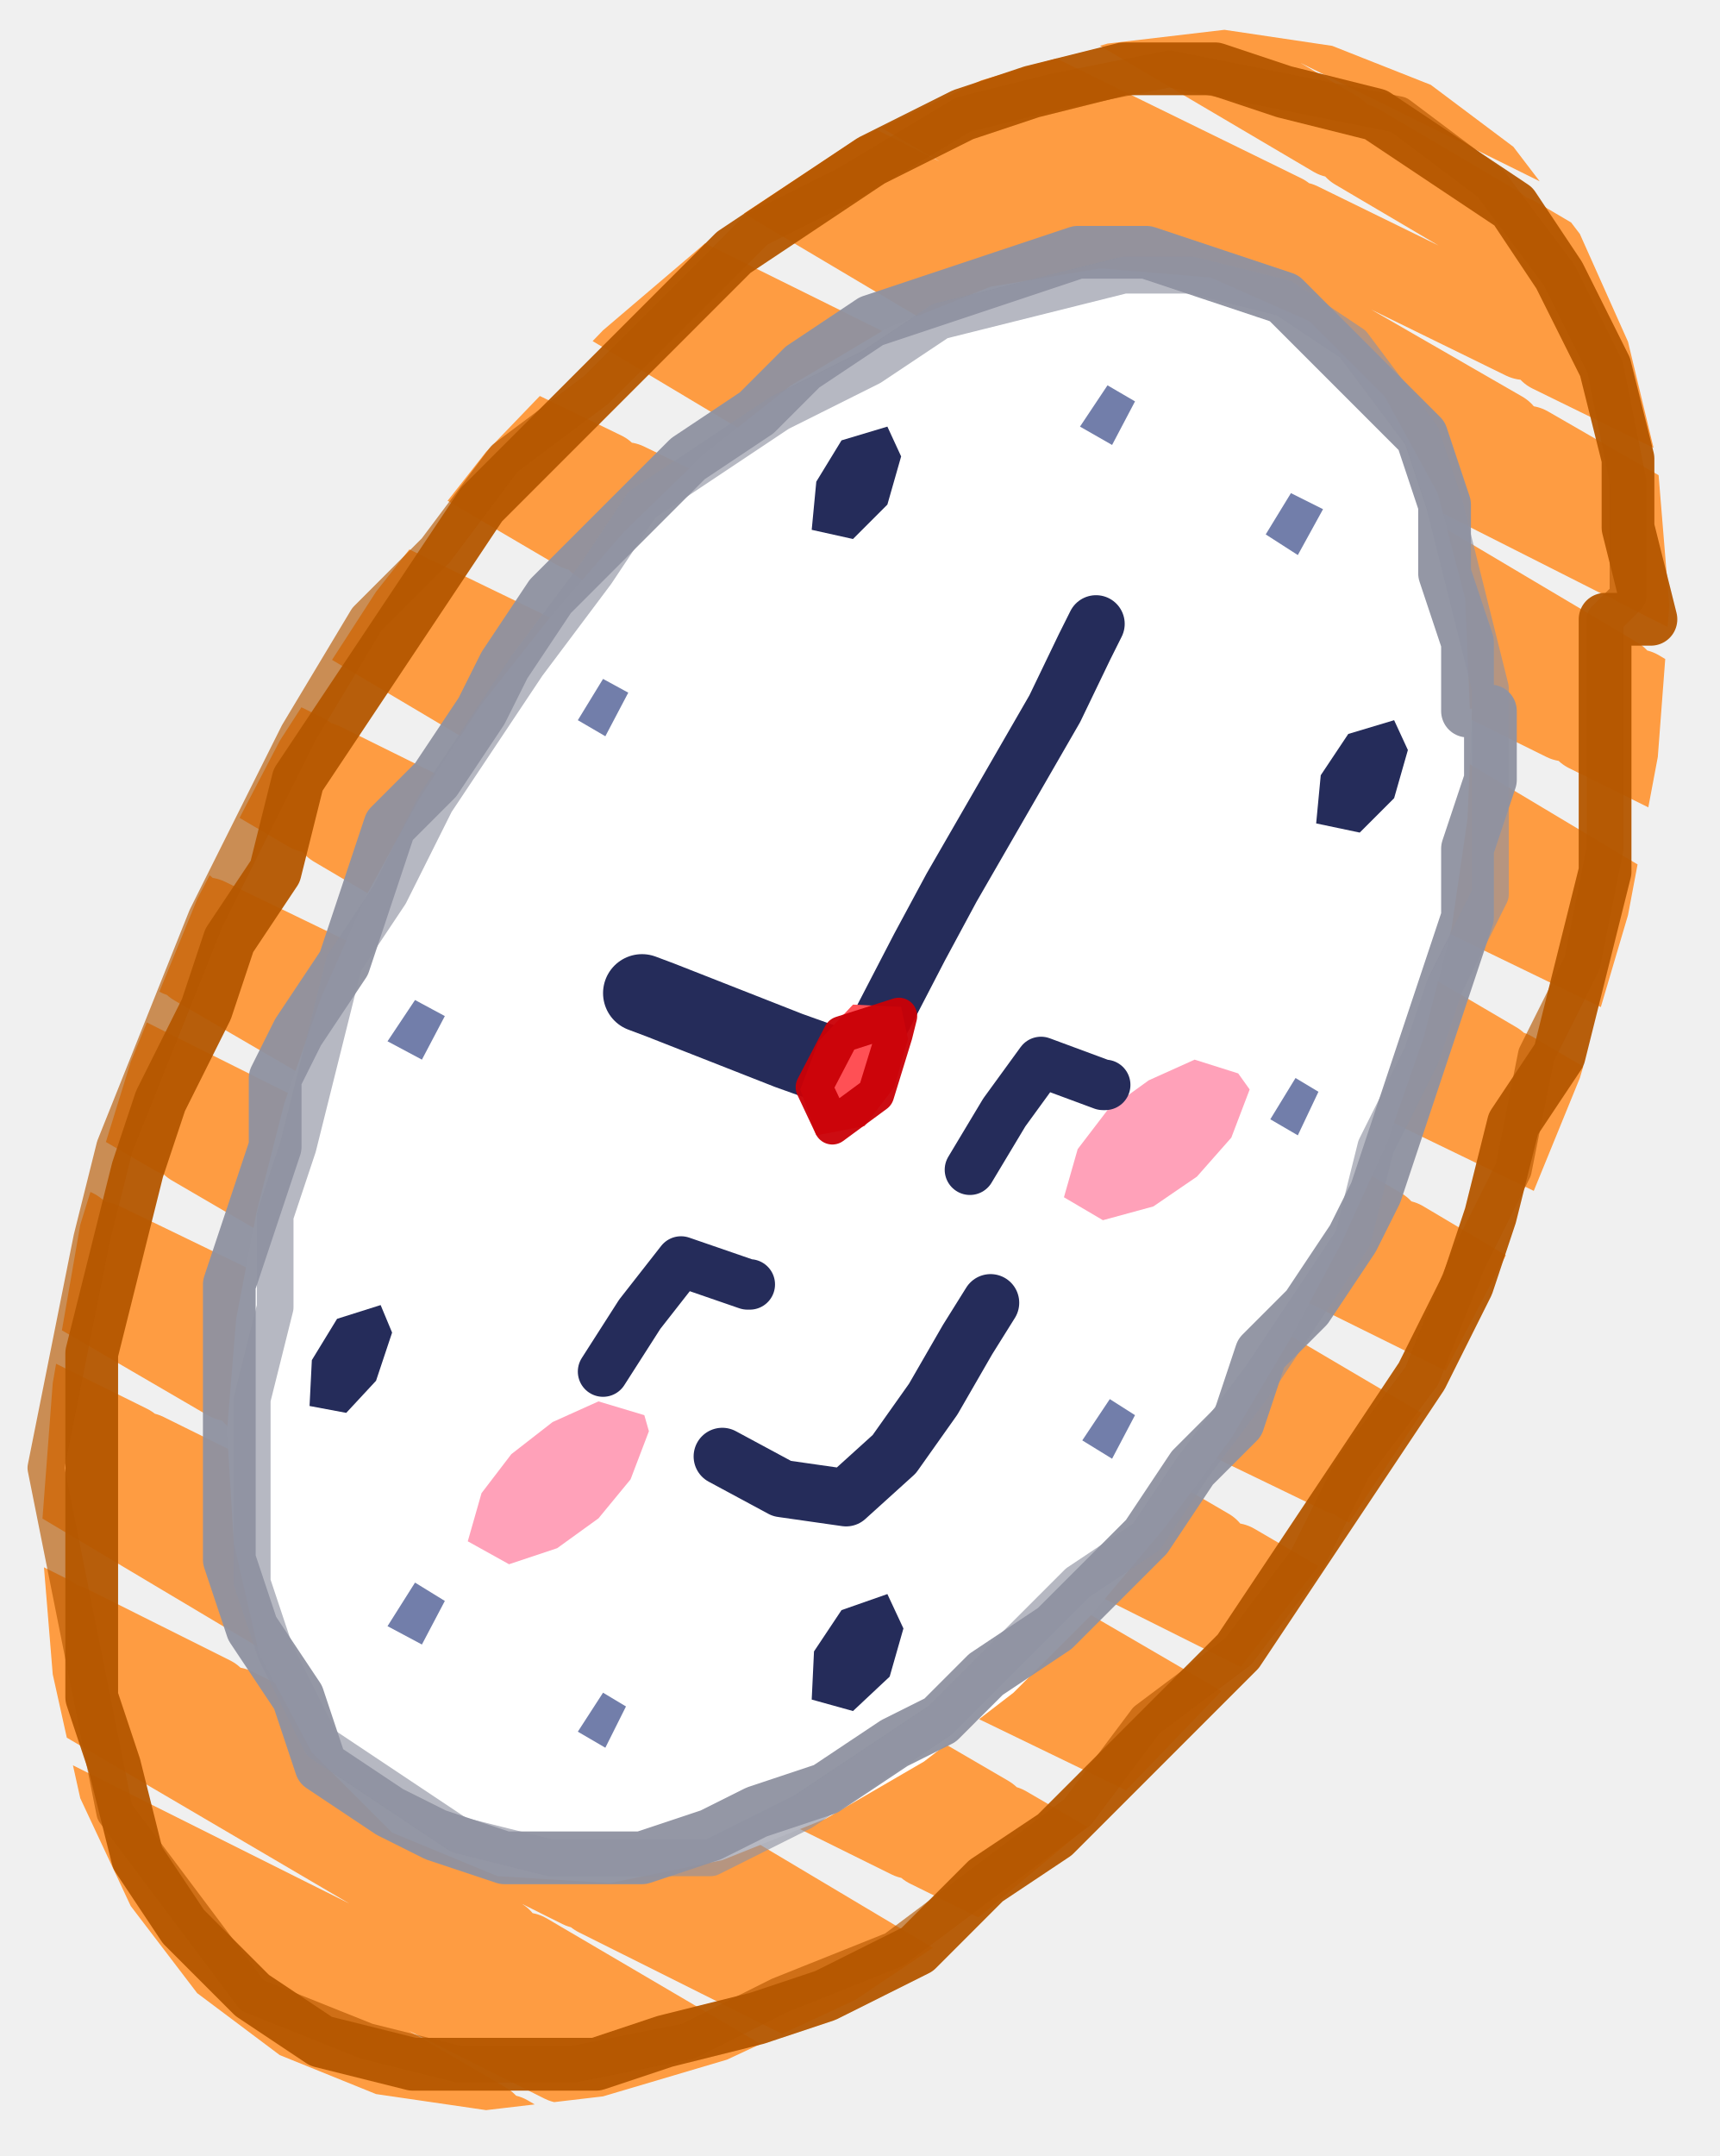
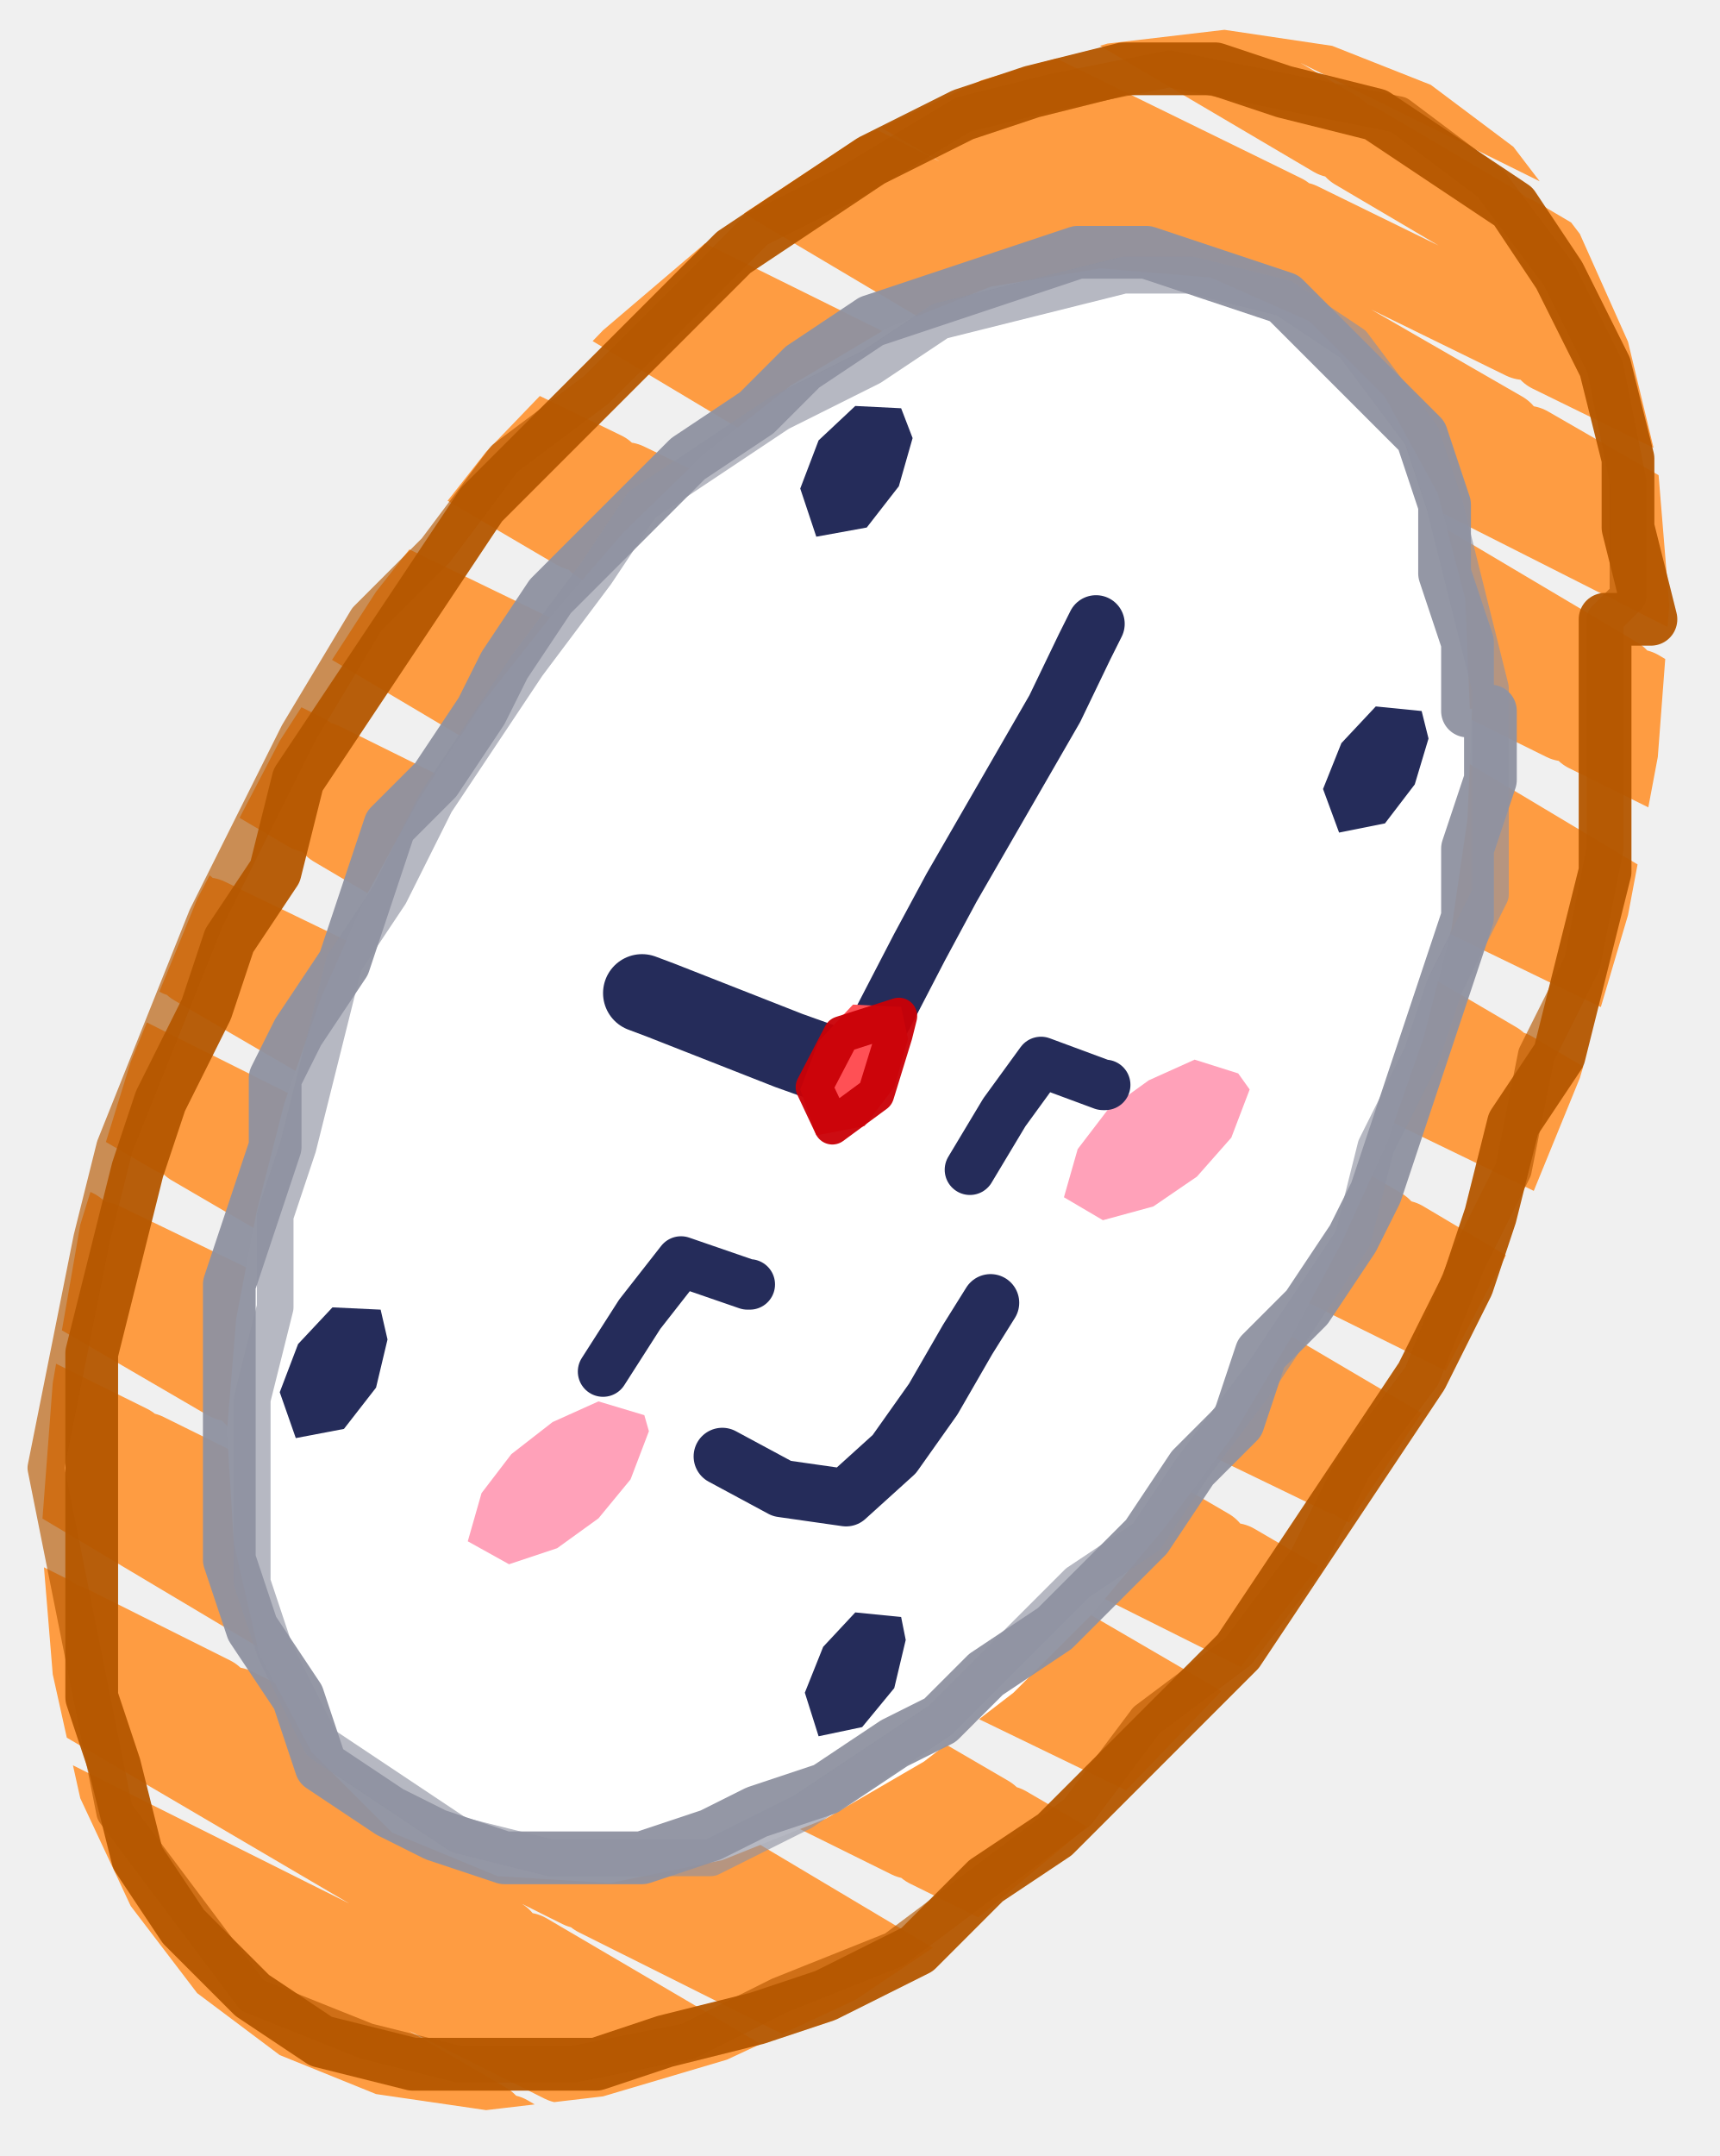
<svg xmlns="http://www.w3.org/2000/svg" viewBox="0 0 75 94" width="75" height="94">
  <defs>
    <clipPath id="k1">
      <path d="M72.8,26.4L72.3,33 71,39.9 68.9,47 66,54.1 62.4,61 58.1,67.5 53.4,73.6 48.3,78.9 42.8,83.5 37.3,87.2 31.7,89.8 26.3,91.4 21.2,92 16.4,91.3 12.2,89.6 8.6,86.9 5.7,83.1 3.5,78.4 2.3,73 1.8,66.9 2.3,60.3 3.5,53.4 5.7,46.3 8.6,39.2 12.2,32.3 16.4,25.8 21.2,19.7 26.3,14.4 31.7,9.8 37.3,6.1 42.8,3.5 48.3,1.9 53.4,1.3 58.1,2 62.4,3.7 66,6.4 68.9,10.2 71,14.9 72.3,20.3Z" />
    </clipPath>
  </defs>
  <g clip-path="url(#k1)">
    <path d="M17,-29L108,26 11,-22 106,34 10,-13 102,40 7,-8 98,46 3,-1 95,54 -2,7 90,61 -5,15 86,69 -9,22 81,75 -12,30 79,83 -17,35 74,88 -21,42 70,95 -25,48 69,104 -27,56 65,110 -33,61 61,116 -35,69 55,122" fill="none" stroke="#FF932F" stroke-width="3.8" stroke-linecap="round" stroke-linejoin="round" stroke-opacity=".90" stroke-dasharray="17 1.1 7 .9 25 1.3 11 .8" stroke-dashoffset="4" />
  </g>
  <path d="M70,27L70,31 70,35 70,38 69,42 68,46 66,49 65,53 64,56 62,60 60,63 58,66 56,69 54,72 51,75 48,78 46,80 43,82 40,85 36,87 33,88 29,89 26,90 22,90 18,90 14,89 11,87 8,84 6,81 5,77 4,74 4,70 4,66 4,62 4,59 5,55 6,51 7,48 9,44 10,41 12,38 13,34 15,31 17,28 19,25 21,22 24,19 27,16 29,14 32,11 35,9 38,7 42,5 45,4 49,3 53,3 56,4 60,5 63,7 66,9 68,12 70,16 71,20 71,23 72,27Z" fill="none" stroke="#B55700" stroke-width="2.3" stroke-linecap="round" stroke-linejoin="round" opacity=".95" />
  <path d="M70,27L70,32 70,37 69,42 67,46 66,51 64,55 62,60 59,64 57,68 54,72 50,75 47,79 43,82 39,85 34,87 30,89 25,90 20,90 16,89 11,87 8,83 5,79 4,74 3,69 2,64 3,59 4,54 5,50 7,45 9,40 11,36 13,32 16,27 19,24 22,20 26,17 30,13 33,10 37,8 42,5 46,4 51,3 56,4 61,5 65,8 68,12 70,16 71,21 71,26Z" fill="none" stroke="#B55700" stroke-width="1.6" stroke-linecap="round" stroke-linejoin="round" opacity=".65" />
  <path d="M64.2,30.9L64,35.7 63.3,40.5 62.1,45.2 60.5,49.8 58.5,54.2 56.2,58.5 53.7,62.7 50.8,66.6 47.6,70.4 44.2,73.8 40.3,76.8 36,79.3 31.5,81.1 26.6,82.1 21.7,81.8 17.1,79.9 13.6,76.4 11.3,72.1 10.2,67.3 9.9,62.4 10.3,57.5 11.2,52.8 12.4,48.1 14,43.5 16,39 18.3,34.8 21,30.7 24,26.9 27.2,23.2 30.7,19.8 34.5,16.8 38.7,14.3 43.2,12.5 48,11.7 52.8,12.1 57.1,14 60.4,17.3 62.7,21.5 63.9,26.1 64.1,30.9Z" fill="#FFFFFF" />
  <path d="M65,31L65,34 64,37 64,40 63,43 62,46 61,49 60,52 59,54 57,57 55,59 54,62 52,64 50,67 48,69 46,71 43,73 41,75 39,76 36,78 33,79 31,80 28,81 25,81 22,81 19,80 17,79 14,77 13,74 11,71 10,68 10,65 10,62 10,59 10,56 11,53 12,50 12,47 13,45 15,42 16,39 17,36 19,34 21,31 22,29 24,26 26,24 28,22 30,20 33,18 35,16 38,14 41,13 44,12 47,11 50,11 53,12 56,13 58,15 60,17 62,19 63,22 63,25 64,28 64,31Z" fill="none" stroke="#8F92A1" stroke-width="2.3" stroke-linecap="round" stroke-linejoin="round" opacity=".95" />
  <path d="M65,31L65,35 65,39 63,43 62,46 60,50 59,54 57,57 55,60 52,64 50,67 47,69 44,72 41,75 38,77 35,79 31,81 27,81 24,81 20,80 17,78 14,76 12,72 11,69 11,65 11,61 12,57 12,53 13,50 14,46 15,42 17,39 19,35 21,32 23,29 26,25 28,22 31,20 34,18 38,16 41,14 45,13 49,12 52,12 56,13 59,15 62,19 63,22 64,26 65,30Z" fill="none" stroke="#8F92A1" stroke-width="1.6" stroke-linecap="round" stroke-linejoin="round" opacity=".65" />
-   <path d="M61.4,32.7L60.8,34.8 59.3,36.3 57.4,35.9 57.6,33.8 58.8,32 60.8,31.4Z" fill="#252C5A" />
-   <path d="M57.5,47.6L56.6,49.5 55.4,48.8 56.5,47Z" fill="#727EAA" />
-   <path d="M49.5,61.7L48.5,63.6 47.2,62.8 48.4,61Z" fill="#727EAA" />
-   <path d="M39.4,71L38.8,73.1 37.2,74.6 35.4,74.1 35.5,72 36.7,70.2 38.7,69.5Z" fill="#252C5A" />
-   <path d="M27.3,74.4L26.4,76.2 25.2,75.5 26.3,73.8Z" fill="#727EAA" />
-   <path d="M19.4,69.8L18.4,71.7 16.9,70.9 18.1,69Z" fill="#727EAA" />
-   <path d="M17.1,58.1L16.4,60.2 15.1,61.6 13.5,61.3 13.6,59.3 14.7,57.5 16.6,56.9Z" fill="#252C5A" />
-   <path d="M19.4,44.3L18.4,46.2 16.9,45.4 18.1,43.6Z" fill="#727EAA" />
-   <path d="M27.4,30.2L26.4,32.1 25.2,31.4 26.3,29.6Z" fill="#727EAA" />
-   <path d="M39.3,19.9L38.7,22 37.2,23.5 35.4,23.1 35.6,21 36.7,19.2 38.7,18.6Z" fill="#252C5A" />
-   <path d="M49.5,17.5L48.5,19.4 47.1,18.6 48.3,16.8Z" fill="#727EAA" />
-   <path d="M57.7,22.2L56.6,24.2 55.2,23.3 56.3,21.5Z" fill="#727EAA" />
+   <path d="M62.3,32.2L61.7,34.2 60.4,35.9 58.4,36.3 57.7,34.4 58.5,32.4 60,30.8 62,31Z" fill="#252C5A" />
+   <path d="M39.5,71.5L39,73.6 37.6,75.3 35.7,75.7 35.1,73.8 35.9,71.8 37.3,70.3 39.3,70.5Z" fill="#252C5A" />
+   <path d="M16.9,58.4L16.4,60.5 15,62.3 12.9,62.7 12.2,60.7 13,58.6 14.5,57 16.6,57.1Z" fill="#252C5A" />
+   <path d="M39.8,19.1L39.2,21.2 37.8,23 35.6,23.4 34.9,21.3 35.7,19.2 37.3,17.7 39.3,17.8Z" fill="#252C5A" />
  <path d="M37.2,46.8L34.4,45.8 31.6,44.7 28.8,43.6 28,43.3" fill="none" stroke="#252C5A" stroke-width="3.4" stroke-linecap="round" stroke-linejoin="round" />
  <path d="M37.3,46.7L38.7,44 40.1,41.3 41.5,38.7 43,36.1 44.5,33.5 46,30.9 47.3,28.2 47.8,27.2" fill="none" stroke="#252C5A" stroke-width="2.5" stroke-linecap="round" stroke-linejoin="round" />
  <path d="M39.6,45.3L39,47.4 37.7,49.1 35.6,49.5 34.9,47.5 35.7,45.4 37.2,43.8 39.3,43.9Z" fill="#FF5055" />
  <path d="M39,45.1L38.2,47.7 36.3,49.1 35.5,47.4 36.7,45.1 39.2,44.3Z" fill="none" stroke="#C90006" stroke-width="1.6" stroke-linecap="round" stroke-linejoin="round" opacity=".95" />
  <path d="M28.3,62.4L27.5,64.5 26.1,66.2 24.3,67.5 22.2,68.2 20.4,67.2 21,65.1 22.3,63.4 24.1,62 26.1,61.1 28.1,61.7Z" fill="#FF91AD" opacity=".85" />
  <path d="M54.5,47.5L53.7,49.6 52.2,51.3 50.3,52.6 48.1,53.2 46.4,52.2 47,50.1 48.3,48.4 50.1,47.1 52.1,46.2 54,46.8Z" fill="#FF91AD" opacity=".85" />
  <path d="M26.3,59.8L27.9,57.3 29.7,55 32.6,56 32.7,56M42.3,51L43.8,48.5 45.4,46.3 48.1,47.3 48.2,47.3" fill="none" stroke="#252C5A" stroke-width="2.2" stroke-linecap="round" stroke-linejoin="round" />
  <path d="M31.5,63.5L34.1,64.9 36.9,65.3 39,63.4 40.7,61 42.2,58.4 43.2,56.8" fill="none" stroke="#252C5A" stroke-width="2.5" stroke-linecap="round" stroke-linejoin="round" />
</svg>
